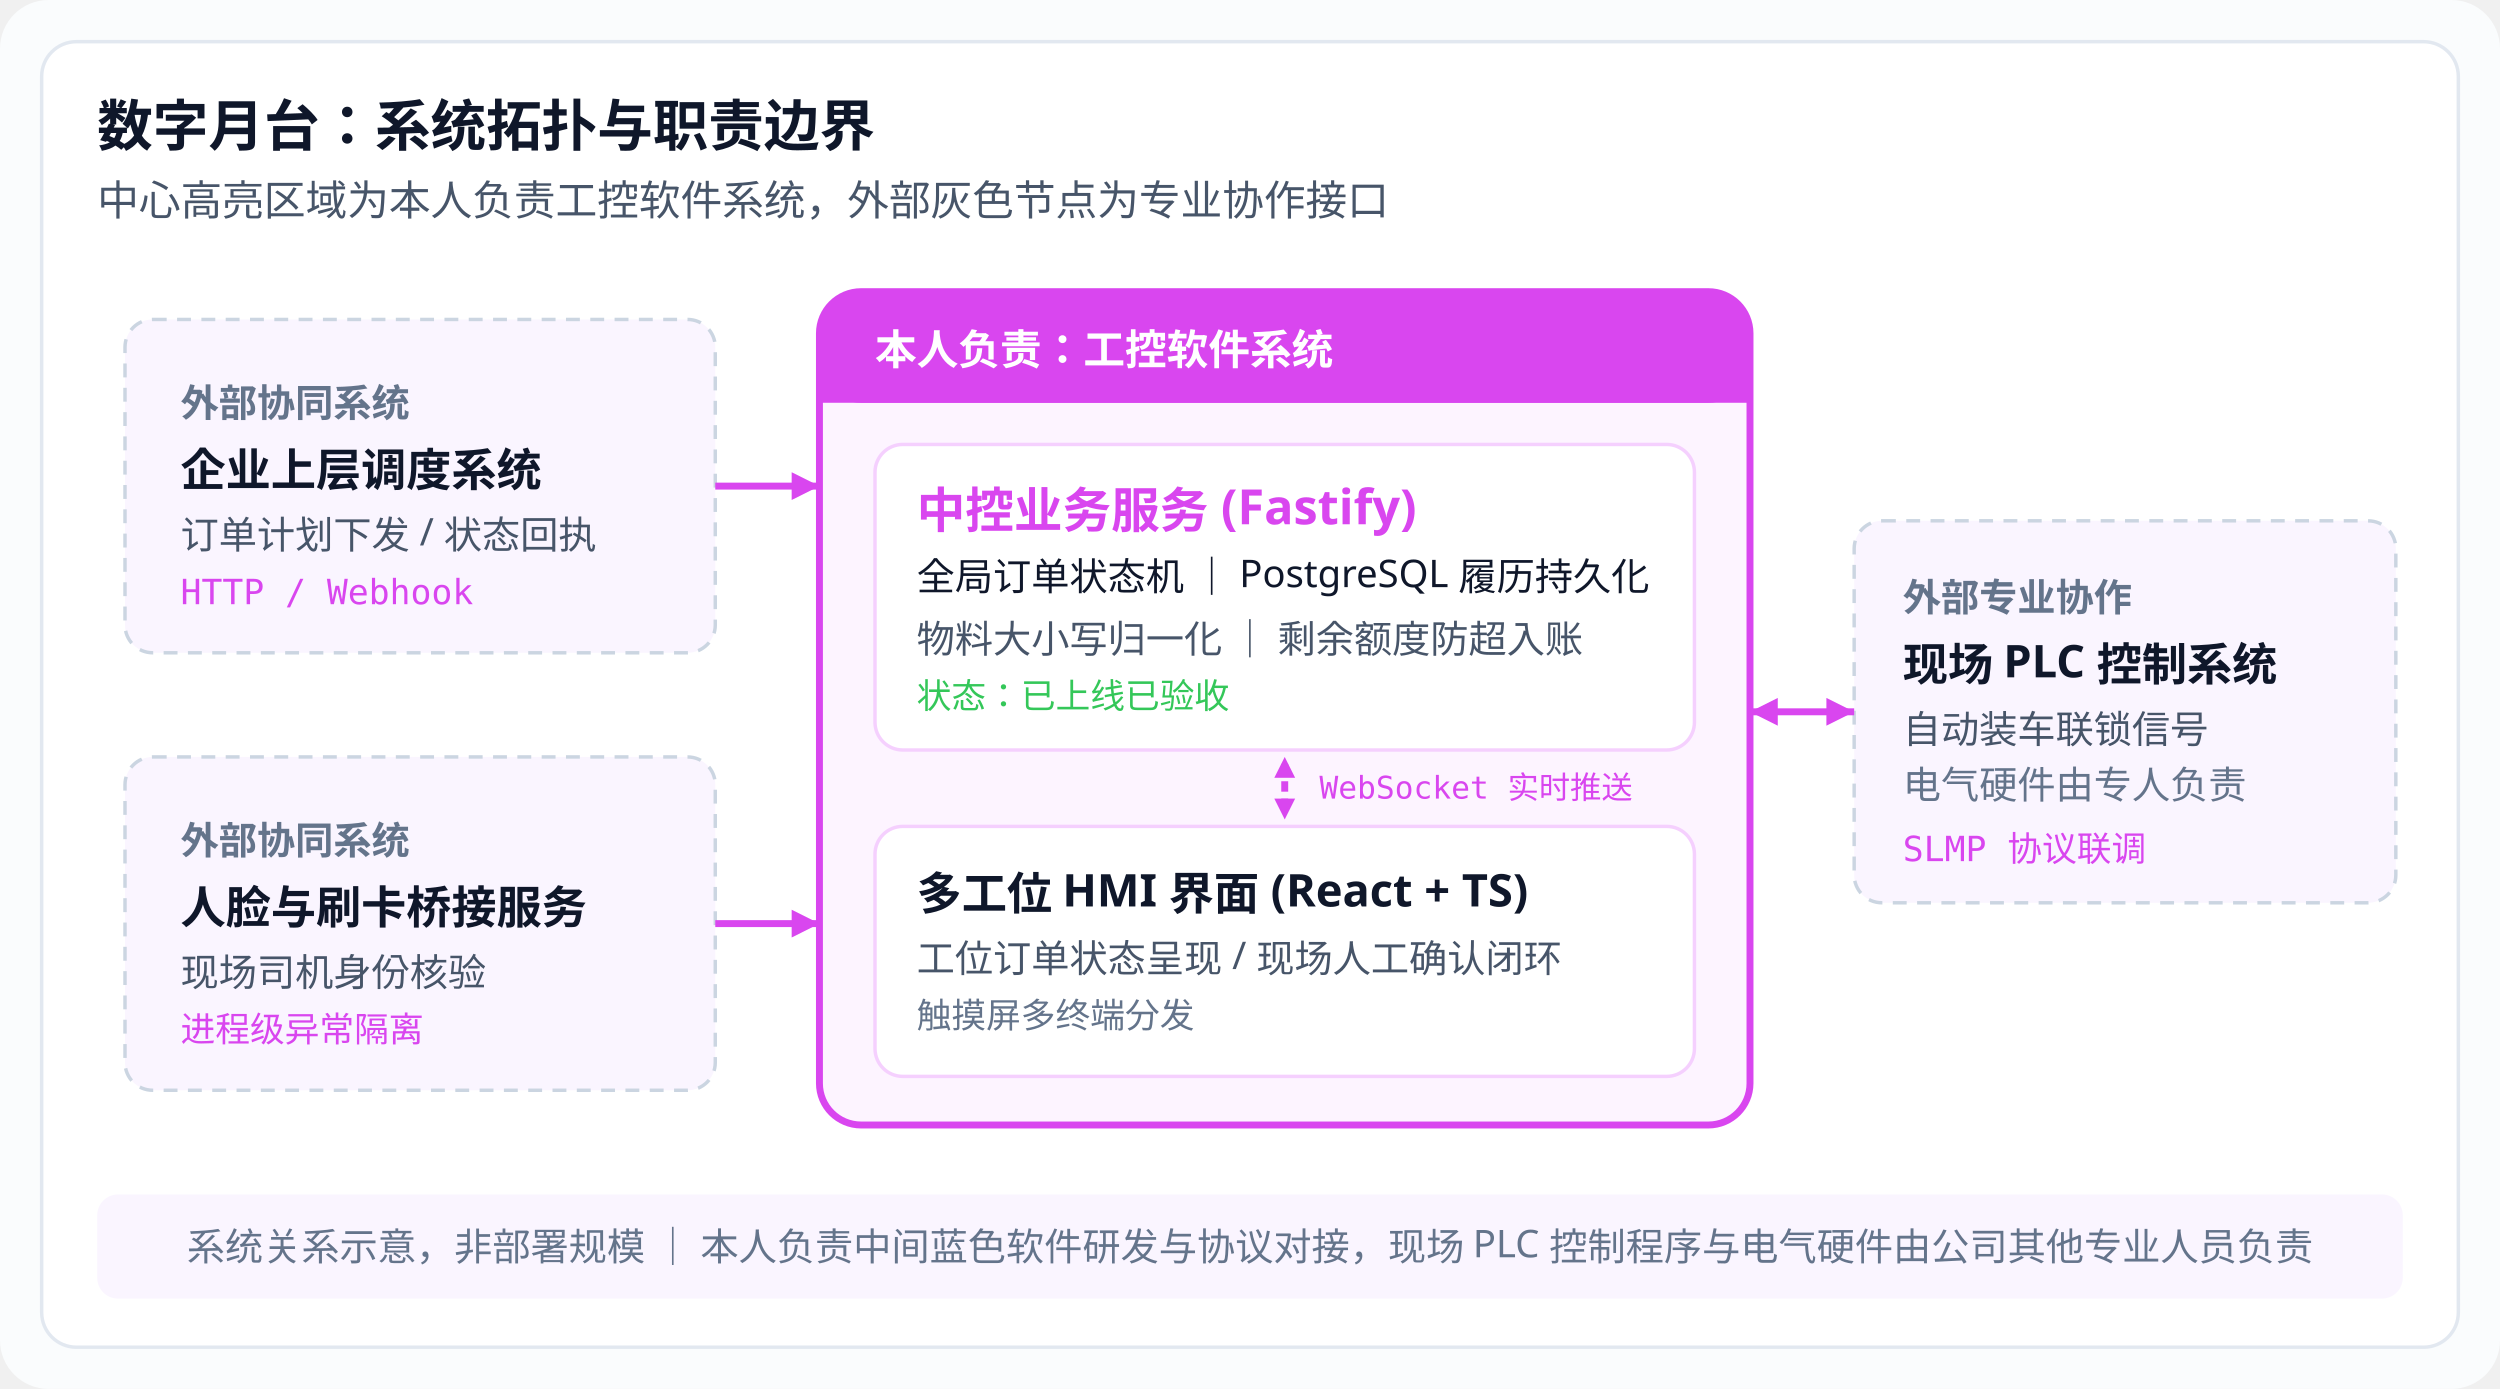
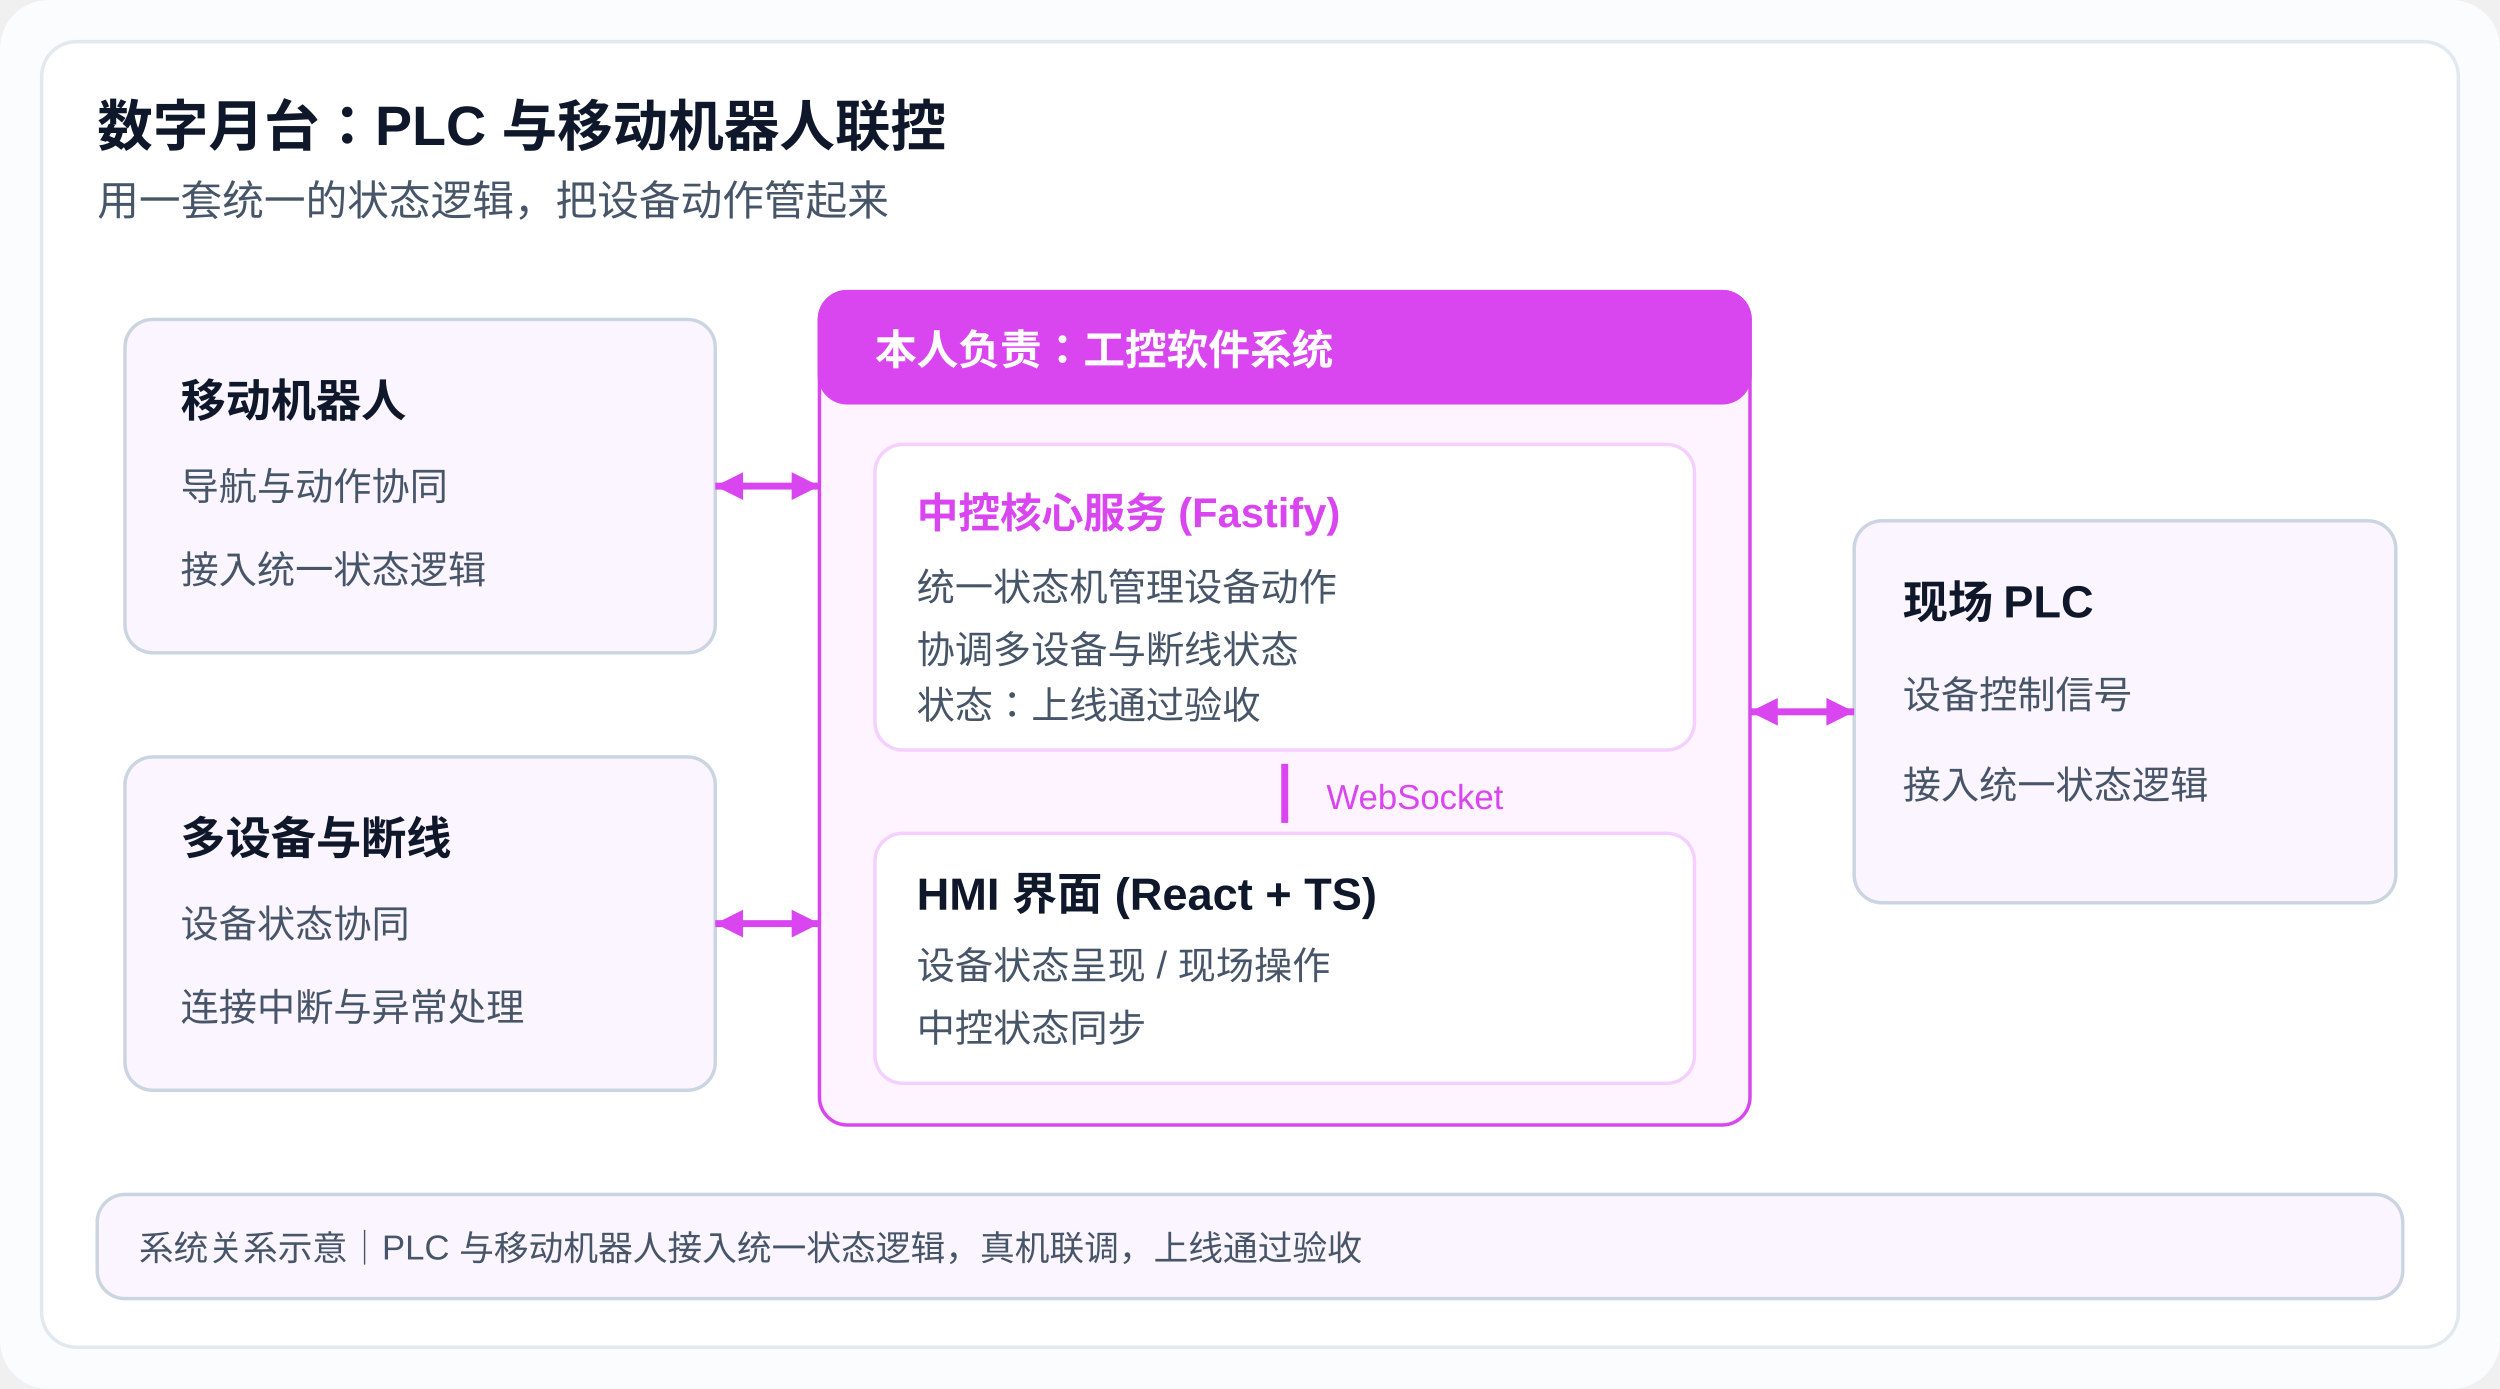
- <svg xmlns="http://www.w3.org/2000/svg" viewBox="0 0 720 400" width="100%" height="100%" role="img" aria-label="数字月台分层架构拓扑与职责边界">
+ <svg xmlns="http://www.w3.org/2000/svg" viewBox="0 0 720 400" width="100%" height="100%" role="img" aria-label="数字月台：PLC 与移动机器人联控">
  <rect width="720" height="400" fill="#FAFCFD" rx="14" />
  <rect x="12" y="12" width="696" height="376" rx="10" fill="#FFFFFF" stroke="#E2E8F0" />
-   <text x="28" y="42" font-family="sans-serif" font-size="16" font-weight="700" fill="#0F172A">数字月台：系统拓扑与职责边界</text>
-   <text x="28" y="62" font-family="sans-serif" font-size="12" fill="#475569">中心高亮区域为本人负责工控软件系统，外部灰色节点为专业协作接口</text>
-   <g transform="translate(36, 92)">
-     <rect width="170" height="96" rx="8" fill="#FAF5FF" stroke="#CBD5E1" stroke-dasharray="4,3" />
-     <text x="16" y="28" font-family="sans-serif" font-size="11" font-weight="700" fill="#64748B">外部协同系统</text>
-     <text x="16" y="48" font-family="sans-serif" font-size="13" font-weight="700" fill="#0F172A">企业上层调度系统</text>
-     <text x="16" y="66" font-family="sans-serif" font-size="11" fill="#475569">订单计划下发 / 状态回执</text>
-     <text x="16" y="82" font-family="monospace" font-size="10" fill="#D946EF">HTTP / Webhook</text>
-   </g>
-   <g transform="translate(36, 218)">
-     <rect width="170" height="96" rx="8" fill="#FAF5FF" stroke="#CBD5E1" stroke-dasharray="4,3" />
-     <text x="16" y="28" font-family="sans-serif" font-size="11" font-weight="700" fill="#64748B">外部协同系统</text>
-     <text x="16" y="48" font-family="sans-serif" font-size="13" font-weight="700" fill="#0F172A">人脸与刷卡桥接服务</text>
-     <text x="16" y="66" font-family="sans-serif" font-size="11" fill="#475569">现场司机身份核验</text>
-     <text x="16" y="82" font-family="monospace" font-size="10" fill="#D946EF">进程级异常隔离</text>
-   </g>
-   <g transform="translate(236, 84)">
-     <rect width="268" height="240" rx="12" fill="#FDF4FF" stroke="#D946EF" stroke-width="2" />
-     <rect width="268" height="32" rx="12" fill="#D946EF" />
-     <rect y="20" width="268" height="12" fill="#D946EF" />
-     <text x="16" y="21" font-family="sans-serif" font-size="12" font-weight="700" fill="#FFFFFF">本人负责：工控软件系统</text>
-     <rect x="16" y="44" width="236" height="88" rx="8" fill="#FFFFFF" stroke="#F5D0FE" />
-     <text x="28" y="68" font-family="sans-serif" font-size="14" font-weight="700" fill="#D946EF">中控业务服务 (Fastify)</text>
-     <text x="28" y="86" font-family="sans-serif" font-size="11" fill="#0F172A">全局订单状态机 ｜ PostgreSQL 履历持久化</text>
-     <text x="28" y="104" font-family="sans-serif" font-size="11" fill="#475569">物料大小写归一化 ｜ 剩余额度防超入账</text>
-     <text x="28" y="120" font-family="monospace" font-size="10" fill="#34C759">状态：已上线已验收</text>
-     <path d="M 134 136 L 134 150" stroke="#D946EF" stroke-width="2" stroke-dasharray="3,2" />
-     <polygon points="134,134 131,140 137,140" fill="#D946EF" />
-     <polygon points="134,152 131,146 137,146" fill="#D946EF" />
-     <text x="144" y="146" font-family="monospace" font-size="9" fill="#D946EF">WebSocket 实时推送</text>
-     <rect x="16" y="154" width="236" height="72" rx="8" fill="#FFFFFF" stroke="#F5D0FE" />
-     <text x="28" y="178" font-family="sans-serif" font-size="13" font-weight="700" fill="#0F172A">多工位 HMI 界面 (React + TS)</text>
-     <text x="28" y="196" font-family="sans-serif" font-size="11" fill="#475569">工位订单状态呈现 / 现场人工确认闭环</text>
-     <text x="28" y="212" font-family="sans-serif" font-size="10" fill="#64748B">触摸屏多终端分发</text>
-   </g>
-   <g transform="translate(534, 150)">
-     <rect width="156" height="110" rx="8" fill="#FAF5FF" stroke="#CBD5E1" stroke-dasharray="4,3" />
-     <text x="14" y="26" font-family="sans-serif" font-size="11" font-weight="700" fill="#64748B">外部专业协作</text>
-     <text x="14" y="46" font-family="sans-serif" font-size="13" font-weight="700" fill="#0F172A">现场 PLC 控制系统</text>
-     <text x="14" y="64" font-family="sans-serif" font-size="11" fill="#475569">自动装车联锁信号</text>
-     <text x="14" y="80" font-family="sans-serif" font-size="11" fill="#64748B">电气硬件由专人负责</text>
-     <text x="14" y="98" font-family="monospace" font-size="10" fill="#D946EF">SLMP 协议联调</text>
-   </g>
+   <text x="28" y="42" font-family="Microsoft YaHei, Arial, sans-serif" font-size="16" fill="#0F172A" font-weight="700">数字月台：PLC 与移动机器人联控</text>
+   <text x="28" y="62" font-family="Microsoft YaHei, Arial, sans-serif" font-size="12" fill="#475569" font-weight="400">用一套统一的状态逻辑，把设备动作管起来</text>
+   <rect x="36" y="92" width="170" height="96" rx="8" fill="#FAF5FF" stroke="#CBD5E1" />
+   <text x="52" y="120" font-family="Microsoft YaHei, Arial, sans-serif" font-size="13" fill="#0F172A" font-weight="700">移动机器人</text>
+   <text x="52" y="144" font-family="Microsoft YaHei, Arial, sans-serif" font-size="11" fill="#475569" font-weight="400">导航与动作协同</text>
+   <text x="52" y="168" font-family="Microsoft YaHei, Arial, sans-serif" font-size="11" fill="#475569" font-weight="400">接入统一状态逻辑</text>
+   <rect x="36" y="218" width="170" height="96" rx="8" fill="#FAF5FF" stroke="#CBD5E1" />
+   <text x="52" y="246" font-family="Microsoft YaHei, Arial, sans-serif" font-size="13" fill="#0F172A" font-weight="700">多设备与断线</text>
+   <text x="52" y="270" font-family="Microsoft YaHei, Arial, sans-serif" font-size="11" fill="#475569" font-weight="400">设备状态协同</text>
+   <text x="52" y="294" font-family="Microsoft YaHei, Arial, sans-serif" font-size="11" fill="#475569" font-weight="400">连接中断与异常处理</text>
+   <rect x="236" y="84" width="268" height="240" rx="8" fill="#FDF4FF" stroke="#D946EF" />
+   <rect x="236" y="84" width="268" height="32" rx="8" fill="#D946EF" stroke="#D946EF" />
+   <text x="252" y="105" font-family="Microsoft YaHei, Arial, sans-serif" font-size="12" fill="#FFFFFF" font-weight="700">本人负责：工控软件系统</text>
+   <rect x="252" y="128" width="236" height="88" rx="8" fill="#FFFFFF" stroke="#F5D0FE" />
+   <text x="264" y="152" font-family="Microsoft YaHei, Arial, sans-serif" font-size="12" fill="#D946EF" font-weight="700">中控核心服务 (Fastify)</text>
+   <text x="264" y="173" font-family="Microsoft YaHei, Arial, sans-serif" font-size="11" fill="#475569" font-weight="400">统一状态机管理设备动作</text>
+   <text x="264" y="191" font-family="Microsoft YaHei, Arial, sans-serif" font-size="11" fill="#475569" font-weight="400">协调多设备与断线状态</text>
+   <text x="264" y="207" font-family="Microsoft YaHei, Arial, sans-serif" font-size="11" fill="#475569" font-weight="400">状态：上线通过验收</text>
+   <path d="M 370 220 L 370 237" stroke="#D946EF" stroke-width="2" />
+   <text x="382" y="233" font-family="Microsoft YaHei, Arial, sans-serif" font-size="10" fill="#D946EF" font-weight="400">WebSocket</text>
+   <rect x="252" y="240" width="236" height="72" rx="8" fill="#FFFFFF" stroke="#F5D0FE" />
+   <text x="264" y="262" font-family="Microsoft YaHei, Arial, sans-serif" font-size="13" fill="#0F172A" font-weight="700">HMI 界面 (React + TS)</text>
+   <text x="264" y="282" font-family="Microsoft YaHei, Arial, sans-serif" font-size="11" fill="#475569" font-weight="400">设备状态呈现 / 现场操作</text>
+   <text x="264" y="300" font-family="Microsoft YaHei, Arial, sans-serif" font-size="11" fill="#475569" font-weight="400">中控状态同步</text>
+   <rect x="534" y="150" width="156" height="110" rx="8" fill="#FAF5FF" stroke="#CBD5E1" />
+   <text x="548" y="178" font-family="Microsoft YaHei, Arial, sans-serif" font-size="13" fill="#0F172A" font-weight="700">现场 PLC</text>
+   <text x="548" y="204" font-family="Microsoft YaHei, Arial, sans-serif" font-size="11" fill="#475569" font-weight="400">设备控制信号</text>
+   <text x="548" y="230" font-family="Microsoft YaHei, Arial, sans-serif" font-size="11" fill="#475569" font-weight="400">接入统一状态逻辑</text>
  <path d="M 206 140 L 236 140" stroke="#D946EF" stroke-width="2" />
  <polygon points="236,140 228,136 228,144" fill="#D946EF" />
+   <polygon points="206,140 214,136 214,144" fill="#D946EF" />
  <path d="M 206 266 L 236 266" stroke="#D946EF" stroke-width="2" />
  <polygon points="236,266 228,262 228,270" fill="#D946EF" />
+   <polygon points="206,266 214,262 214,270" fill="#D946EF" />
  <path d="M 504 205 L 534 205" stroke="#D946EF" stroke-width="2" />
  <polygon points="534,205 526,201 526,209" fill="#D946EF" />
  <polygon points="504,205 512,201 512,209" fill="#D946EF" />
-   <rect x="28" y="344" width="664" height="30" rx="6" fill="#FAF5FF" />
-   <text x="360" y="363" font-family="sans-serif" font-size="11" fill="#64748B" text-anchor="middle">系统关系示意，非部署规模 ｜ 本人负责中间蓝色软件研发与协议对接，现场 PLC 控制程序与电气硬件由公司其他专业人员负责</text>
+   <rect x="28" y="344" width="664" height="30" rx="8" fill="#FAF5FF" stroke="#CBD5E1" />
+   <text x="40" y="363" font-family="Microsoft YaHei, Arial, sans-serif" font-size="10" fill="#475569" font-weight="400">系统关系示意｜PLC 与移动机器人接入统一状态逻辑，真机联调，上线通过验收</text>
</svg>
